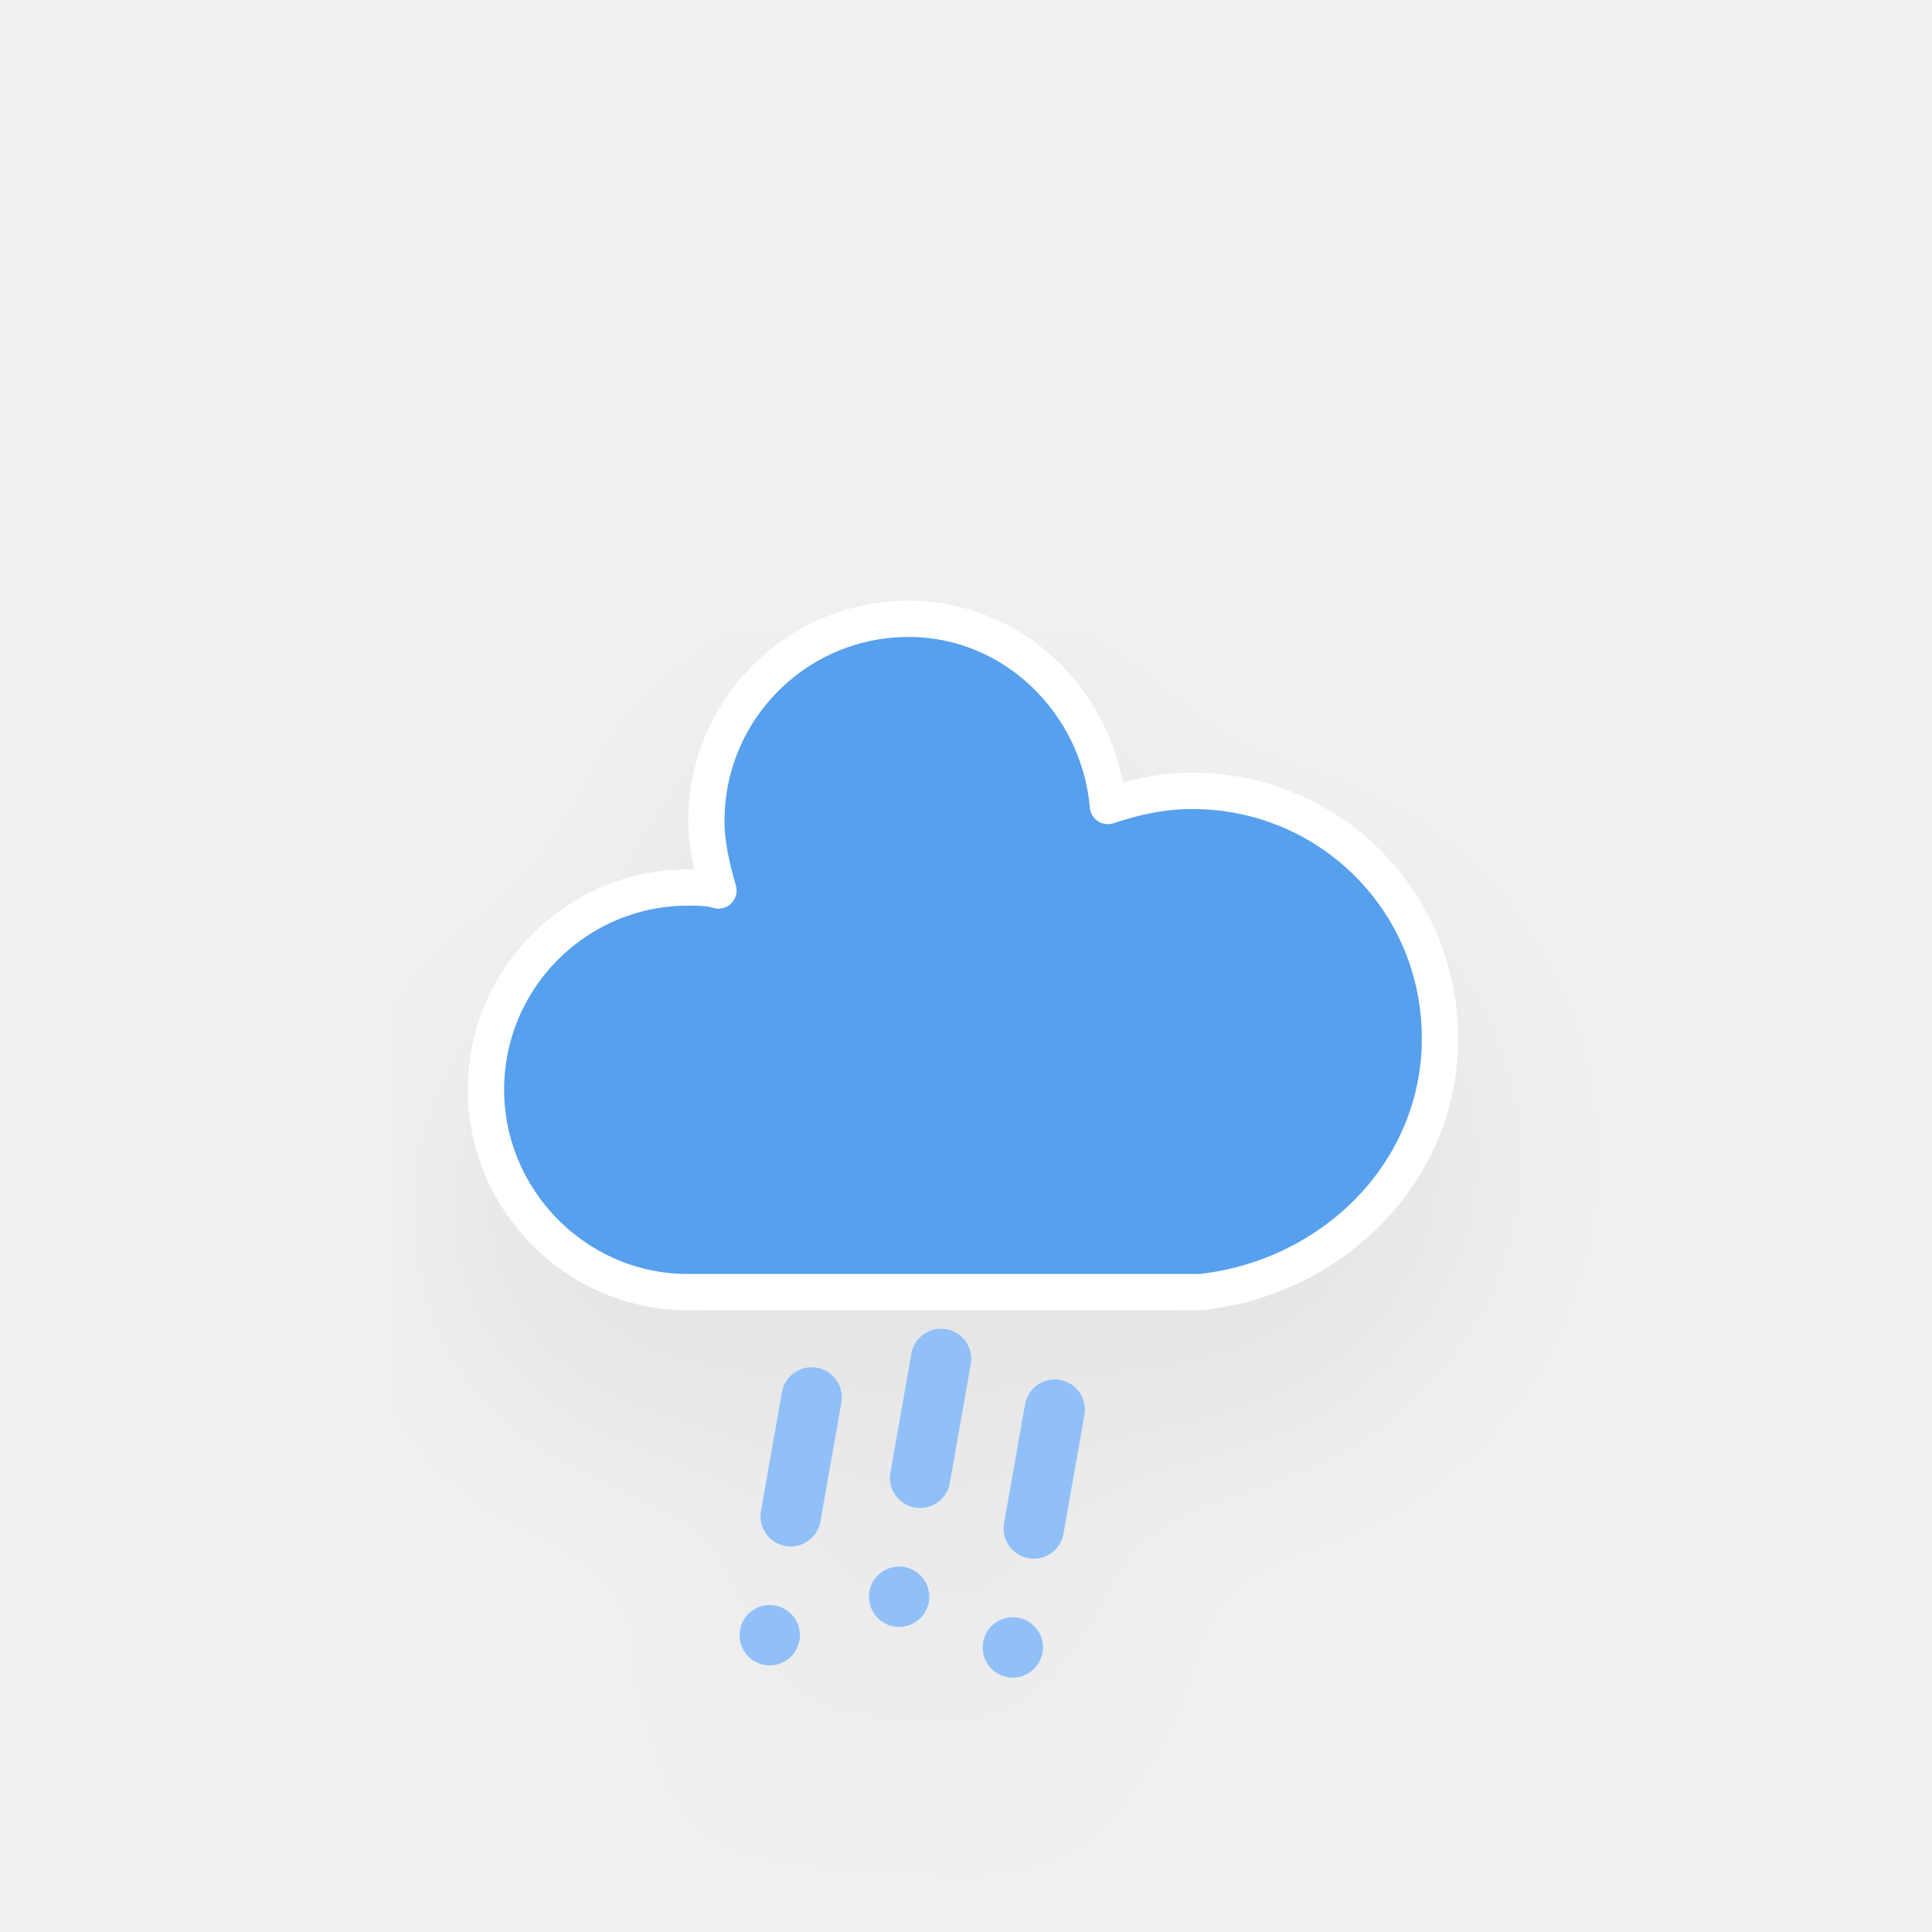
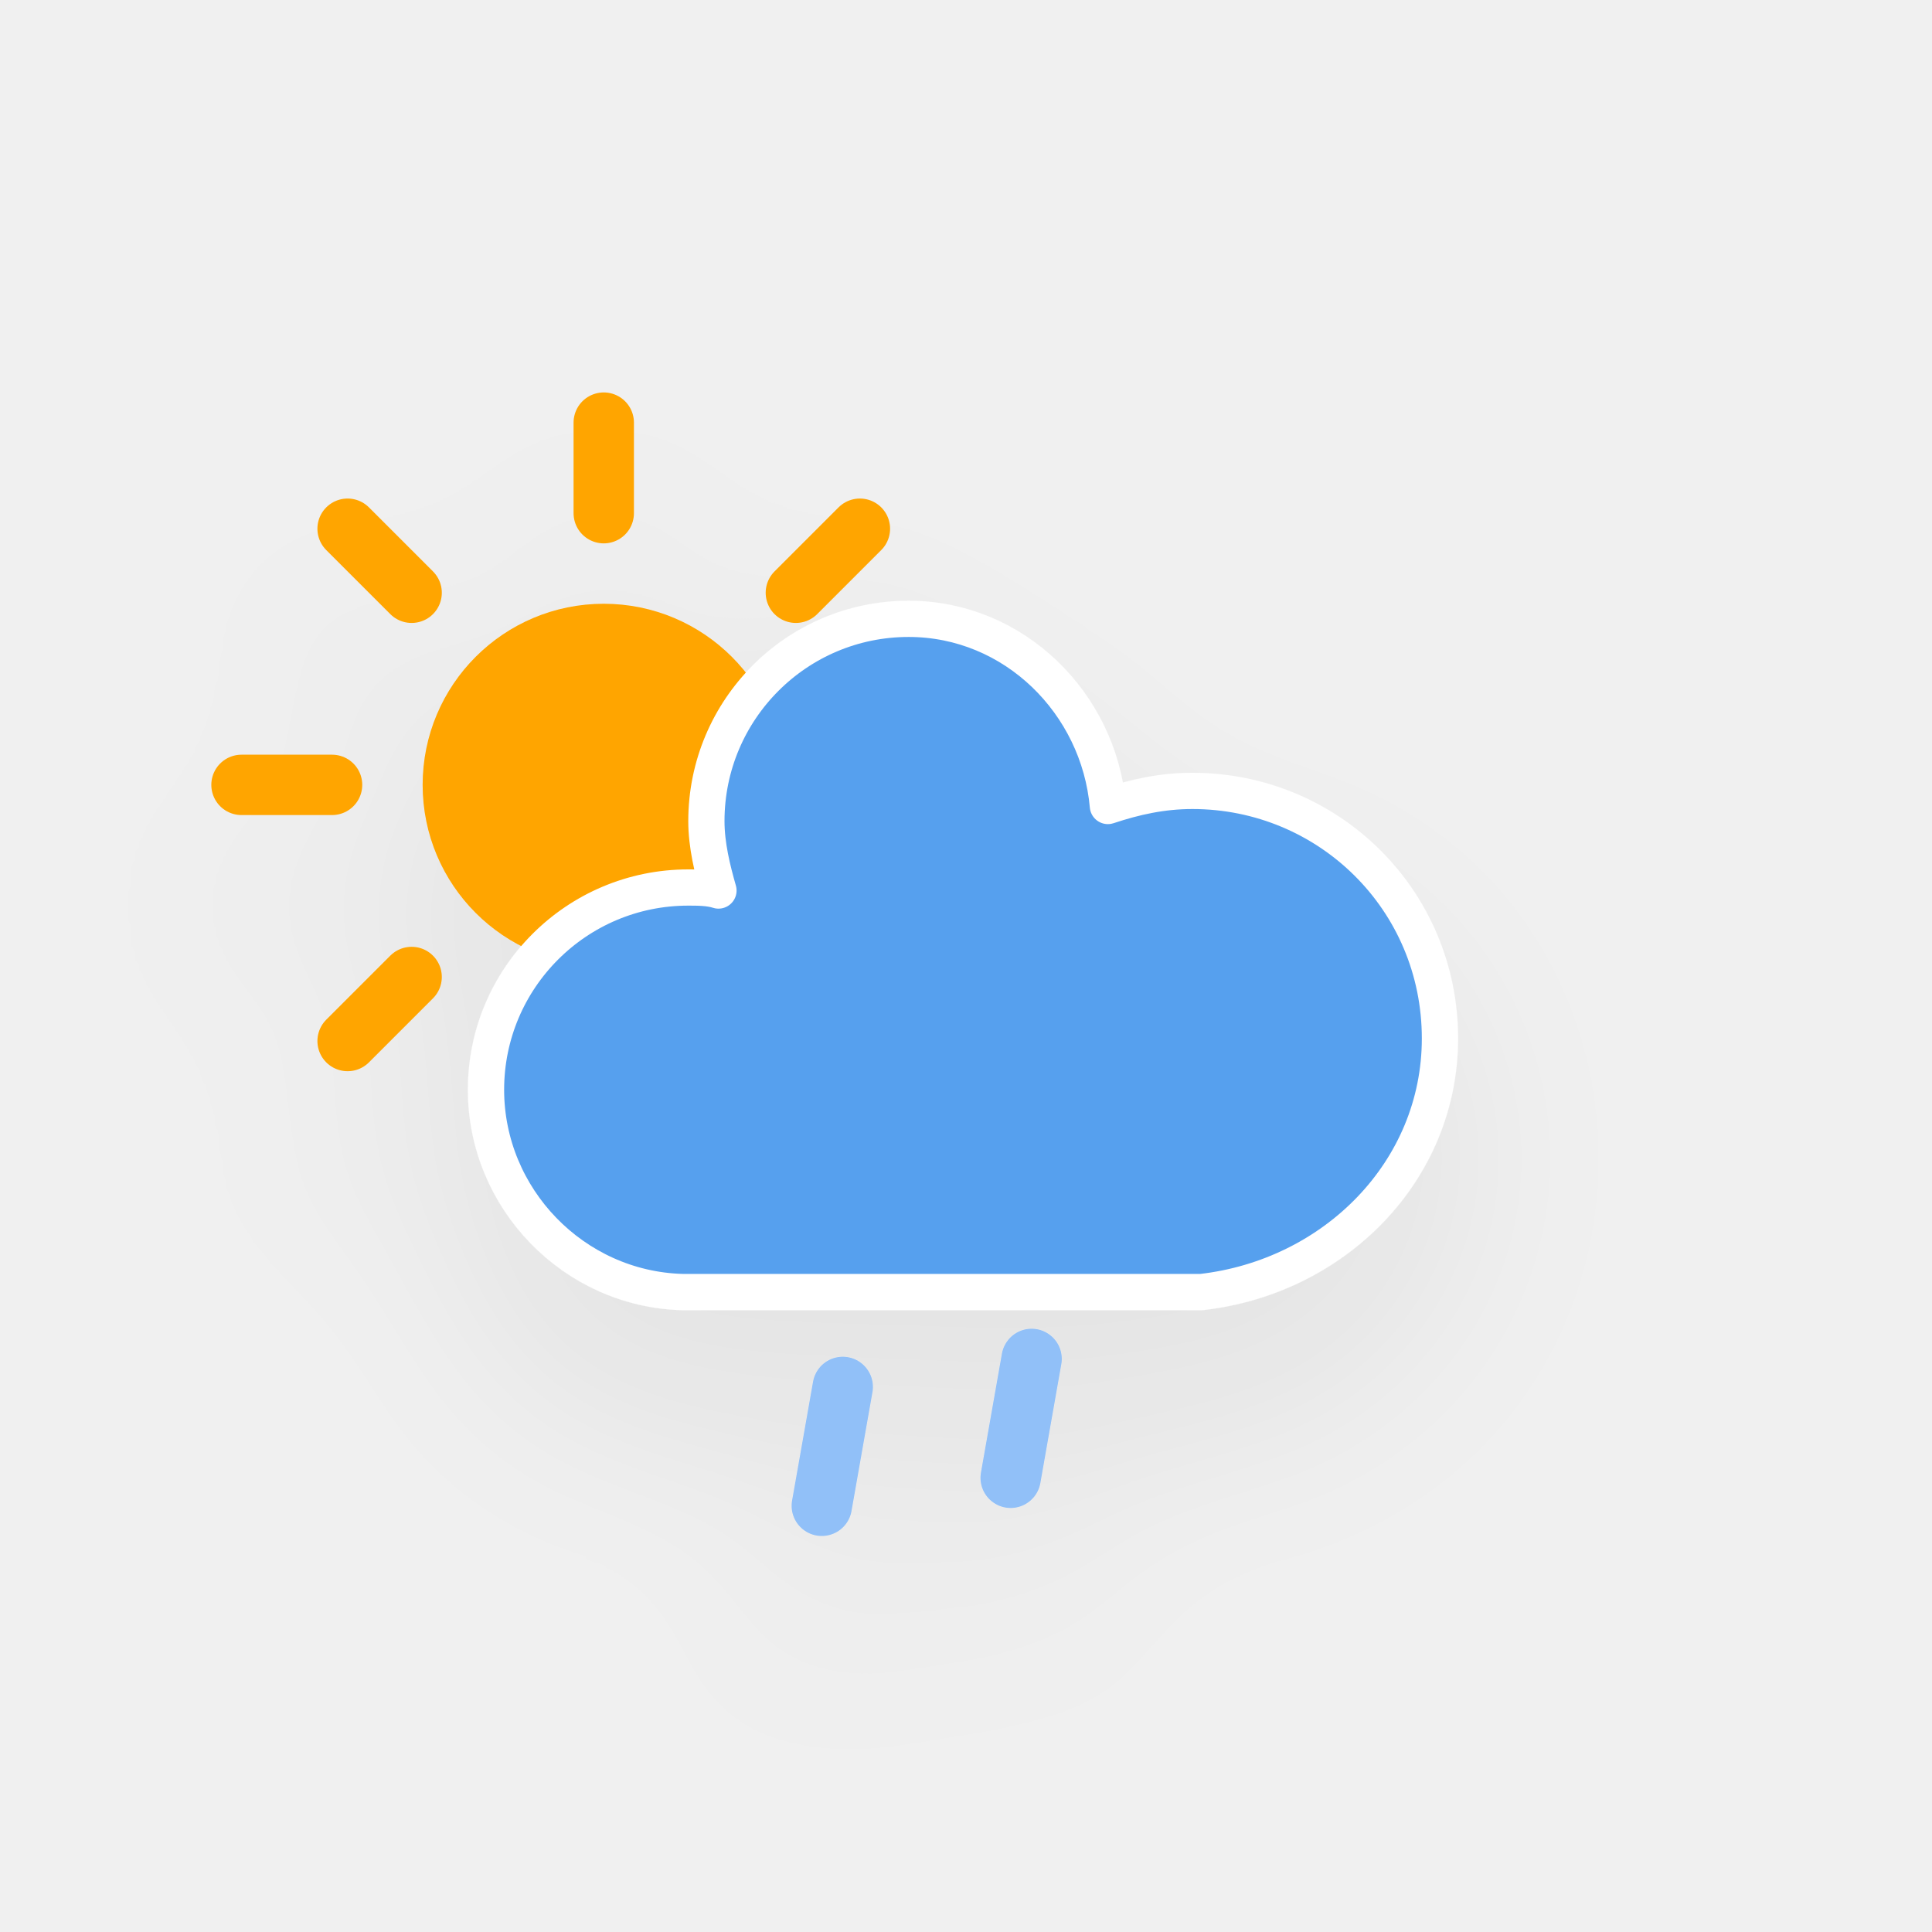
<svg xmlns="http://www.w3.org/2000/svg" version="1.1" width="64" height="64" viewbox="0 0 64 64">
  <defs>
    <filter id="blur" width="200%" height="200%">
      <feGaussianBlur in="SourceAlpha" stdDeviation="3" />
      <feOffset dx="0" dy="4" result="offsetblur" />
      <feComponentTransfer>
        <feFuncA type="linear" slope="0.05" />
      </feComponentTransfer>
      <feMerge>
        <feMergeNode />
        <feMergeNode in="SourceGraphic" />
      </feMerge>
    </filter>
    <style type="text/css">
+ /*
+ ** SUN
+ */
+ @keyframes am-weather-sun {
+   0% {
+     -webkit-transform: rotate(0deg);
+        -moz-transform: rotate(0deg);
+         -ms-transform: rotate(0deg);
+             transform: rotate(0deg);
+   }
+ 
+   100% {
+     -webkit-transform: rotate(360deg);
+        -moz-transform: rotate(360deg);
+         -ms-transform: rotate(360deg);
+             transform: rotate(360deg);
+   }
+ }
+ 
+ .am-weather-sun {
+   -webkit-animation-name: am-weather-sun;
+      -moz-animation-name: am-weather-sun;
+       -ms-animation-name: am-weather-sun;
+           animation-name: am-weather-sun;
+   -webkit-animation-duration: 9s;
+      -moz-animation-duration: 9s;
+       -ms-animation-duration: 9s;
+           animation-duration: 9s;
+   -webkit-animation-timing-function: linear;
+      -moz-animation-timing-function: linear;
+       -ms-animation-timing-function: linear;
+           animation-timing-function: linear;
+   -webkit-animation-iteration-count: infinite;
+      -moz-animation-iteration-count: infinite;
+       -ms-animation-iteration-count: infinite;
+           animation-iteration-count: infinite;
+ }
+ 
/*
** RAIN
*/
@keyframes am-weather-rain {
  0% {
    stroke-dashoffset: 0;
  }

  100% {
    stroke-dashoffset: -100;
  }
}

.am-weather-rain-1 {
  -webkit-animation-name: am-weather-rain;
     -moz-animation-name: am-weather-rain;
      -ms-animation-name: am-weather-rain;
          animation-name: am-weather-rain;
  -webkit-animation-duration: 8s;
     -moz-animation-duration: 8s;
      -ms-animation-duration: 8s;
          animation-duration: 8s;
  -webkit-animation-timing-function: linear;
     -moz-animation-timing-function: linear;
      -ms-animation-timing-function: linear;
          animation-timing-function: linear;
  -webkit-animation-iteration-count: infinite;
     -moz-animation-iteration-count: infinite;
      -ms-animation-iteration-count: infinite;
          animation-iteration-count: infinite;
}

.am-weather-rain-2 {
  -webkit-animation-name: am-weather-rain;
     -moz-animation-name: am-weather-rain;
      -ms-animation-name: am-weather-rain;
          animation-name: am-weather-rain;
  -webkit-animation-delay: 0.25s;
     -moz-animation-delay: 0.25s;
      -ms-animation-delay: 0.25s;
          animation-delay: 0.25s;
  -webkit-animation-duration: 8s;
     -moz-animation-duration: 8s;
      -ms-animation-duration: 8s;
          animation-duration: 8s;
  -webkit-animation-timing-function: linear;
     -moz-animation-timing-function: linear;
      -ms-animation-timing-function: linear;
          animation-timing-function: linear;
  -webkit-animation-iteration-count: infinite;
     -moz-animation-iteration-count: infinite;
      -ms-animation-iteration-count: infinite;
          animation-iteration-count: infinite;
}
        </style>
  </defs>
-   <g filter="url(#blur)" id="rainy-6">
+   <g filter="url(#blur)" id="rainy-3">
    <g transform="translate(20,10)">
+       <g transform="translate(0,16)">
+         <g class="am-weather-sun">
+           <g>
+             <line fifll="none" stroke="orange" stroke-linecap="round" stroke-width="2" transform="translate(0,9)" x1="0" x2="0" y1="0" y2="3" />
+           </g>
+           <g transform="rotate(45)">
+             <line fill="none" stroke="orange" stroke-linecap="round" stroke-width="2" transform="translate(0,9)" x1="0" x2="0" y1="0" y2="3" />
+           </g>
+           <g transform="rotate(90)">
+             <line fill="none" stroke="orange" stroke-linecap="round" stroke-width="2" transform="translate(0,9)" x1="0" x2="0" y1="0" y2="3" />
+           </g>
+           <g transform="rotate(135)">
+             <line fill="none" stroke="orange" stroke-linecap="round" stroke-width="2" transform="translate(0,9)" x1="0" x2="0" y1="0" y2="3" />
+           </g>
+           <g transform="rotate(180)">
+             <line fill="none" stroke="orange" stroke-linecap="round" stroke-width="2" transform="translate(0,9)" x1="0" x2="0" y1="0" y2="3" />
+           </g>
+           <g transform="rotate(225)">
+             <line fill="none" stroke="orange" stroke-linecap="round" stroke-width="2" transform="translate(0,9)" x1="0" x2="0" y1="0" y2="3" />
+           </g>
+           <g transform="rotate(270)">
+             <line fill="none" stroke="orange" stroke-linecap="round" stroke-width="2" transform="translate(0,9)" x1="0" x2="0" y1="0" y2="3" />
+           </g>
+           <g transform="rotate(315)">
+             <line fill="none" stroke="orange" stroke-linecap="round" stroke-width="2" transform="translate(0,9)" x1="0" x2="0" y1="0" y2="3" />
+           </g>
+         </g>
+         <circle cx="0" cy="0" fill="orange" r="5" stroke="orange" stroke-width="2" />
+       </g>
      <g>
        <path d="M47.7,35.4c0-4.6-3.7-8.2-8.2-8.2c-1,0-1.9,0.2-2.8,0.5c-0.3-3.4-3.1-6.2-6.6-6.2c-3.7,0-6.7,3-6.7,6.7c0,0.8,0.2,1.6,0.4,2.3    c-0.3-0.1-0.7-0.1-1-0.1c-3.7,0-6.7,3-6.7,6.7c0,3.6,2.9,6.6,6.5,6.7l17.2,0C44.2,43.3,47.7,39.8,47.7,35.4z" fill="#57A0EE" stroke="white" stroke-linejoin="round" stroke-width="1.2" transform="translate(-20,-11)" />
      </g>
    </g>
-     <g transform="translate(31,46), rotate(10)">
-       <line class="am-weather-rain-1" fill="none" stroke="#91C0F8" stroke-dasharray="4,4" stroke-linecap="round" stroke-width="2" transform="translate(-4,1)" x1="0" x2="0" y1="0" y2="8" />
-       <line class="am-weather-rain-2" fill="none" stroke="#91C0F8" stroke-dasharray="4,4" stroke-linecap="round" stroke-width="2" transform="translate(0,-1)" x1="0" x2="0" y1="0" y2="8" />
-       <line class="am-weather-rain-1" fill="none" stroke="#91C0F8" stroke-dasharray="4,4" stroke-linecap="round" stroke-width="2" transform="translate(4,0)" x1="0" x2="0" y1="0" y2="8" />
+     <g transform="translate(34,46), rotate(10)">
+       <line class="am-weather-rain-1" fill="none" stroke="#91C0F8" stroke-dasharray="4,7" stroke-linecap="round" stroke-width="2" transform="translate(-6,1)" x1="0" x2="0" y1="0" y2="8" />
+       <line class="am-weather-rain-2" fill="none" stroke="#91C0F8" stroke-dasharray="4,7" stroke-linecap="round" stroke-width="2" transform="translate(0,-1)" x1="0" x2="0" y1="0" y2="8" />
    </g>
  </g>
</svg>
